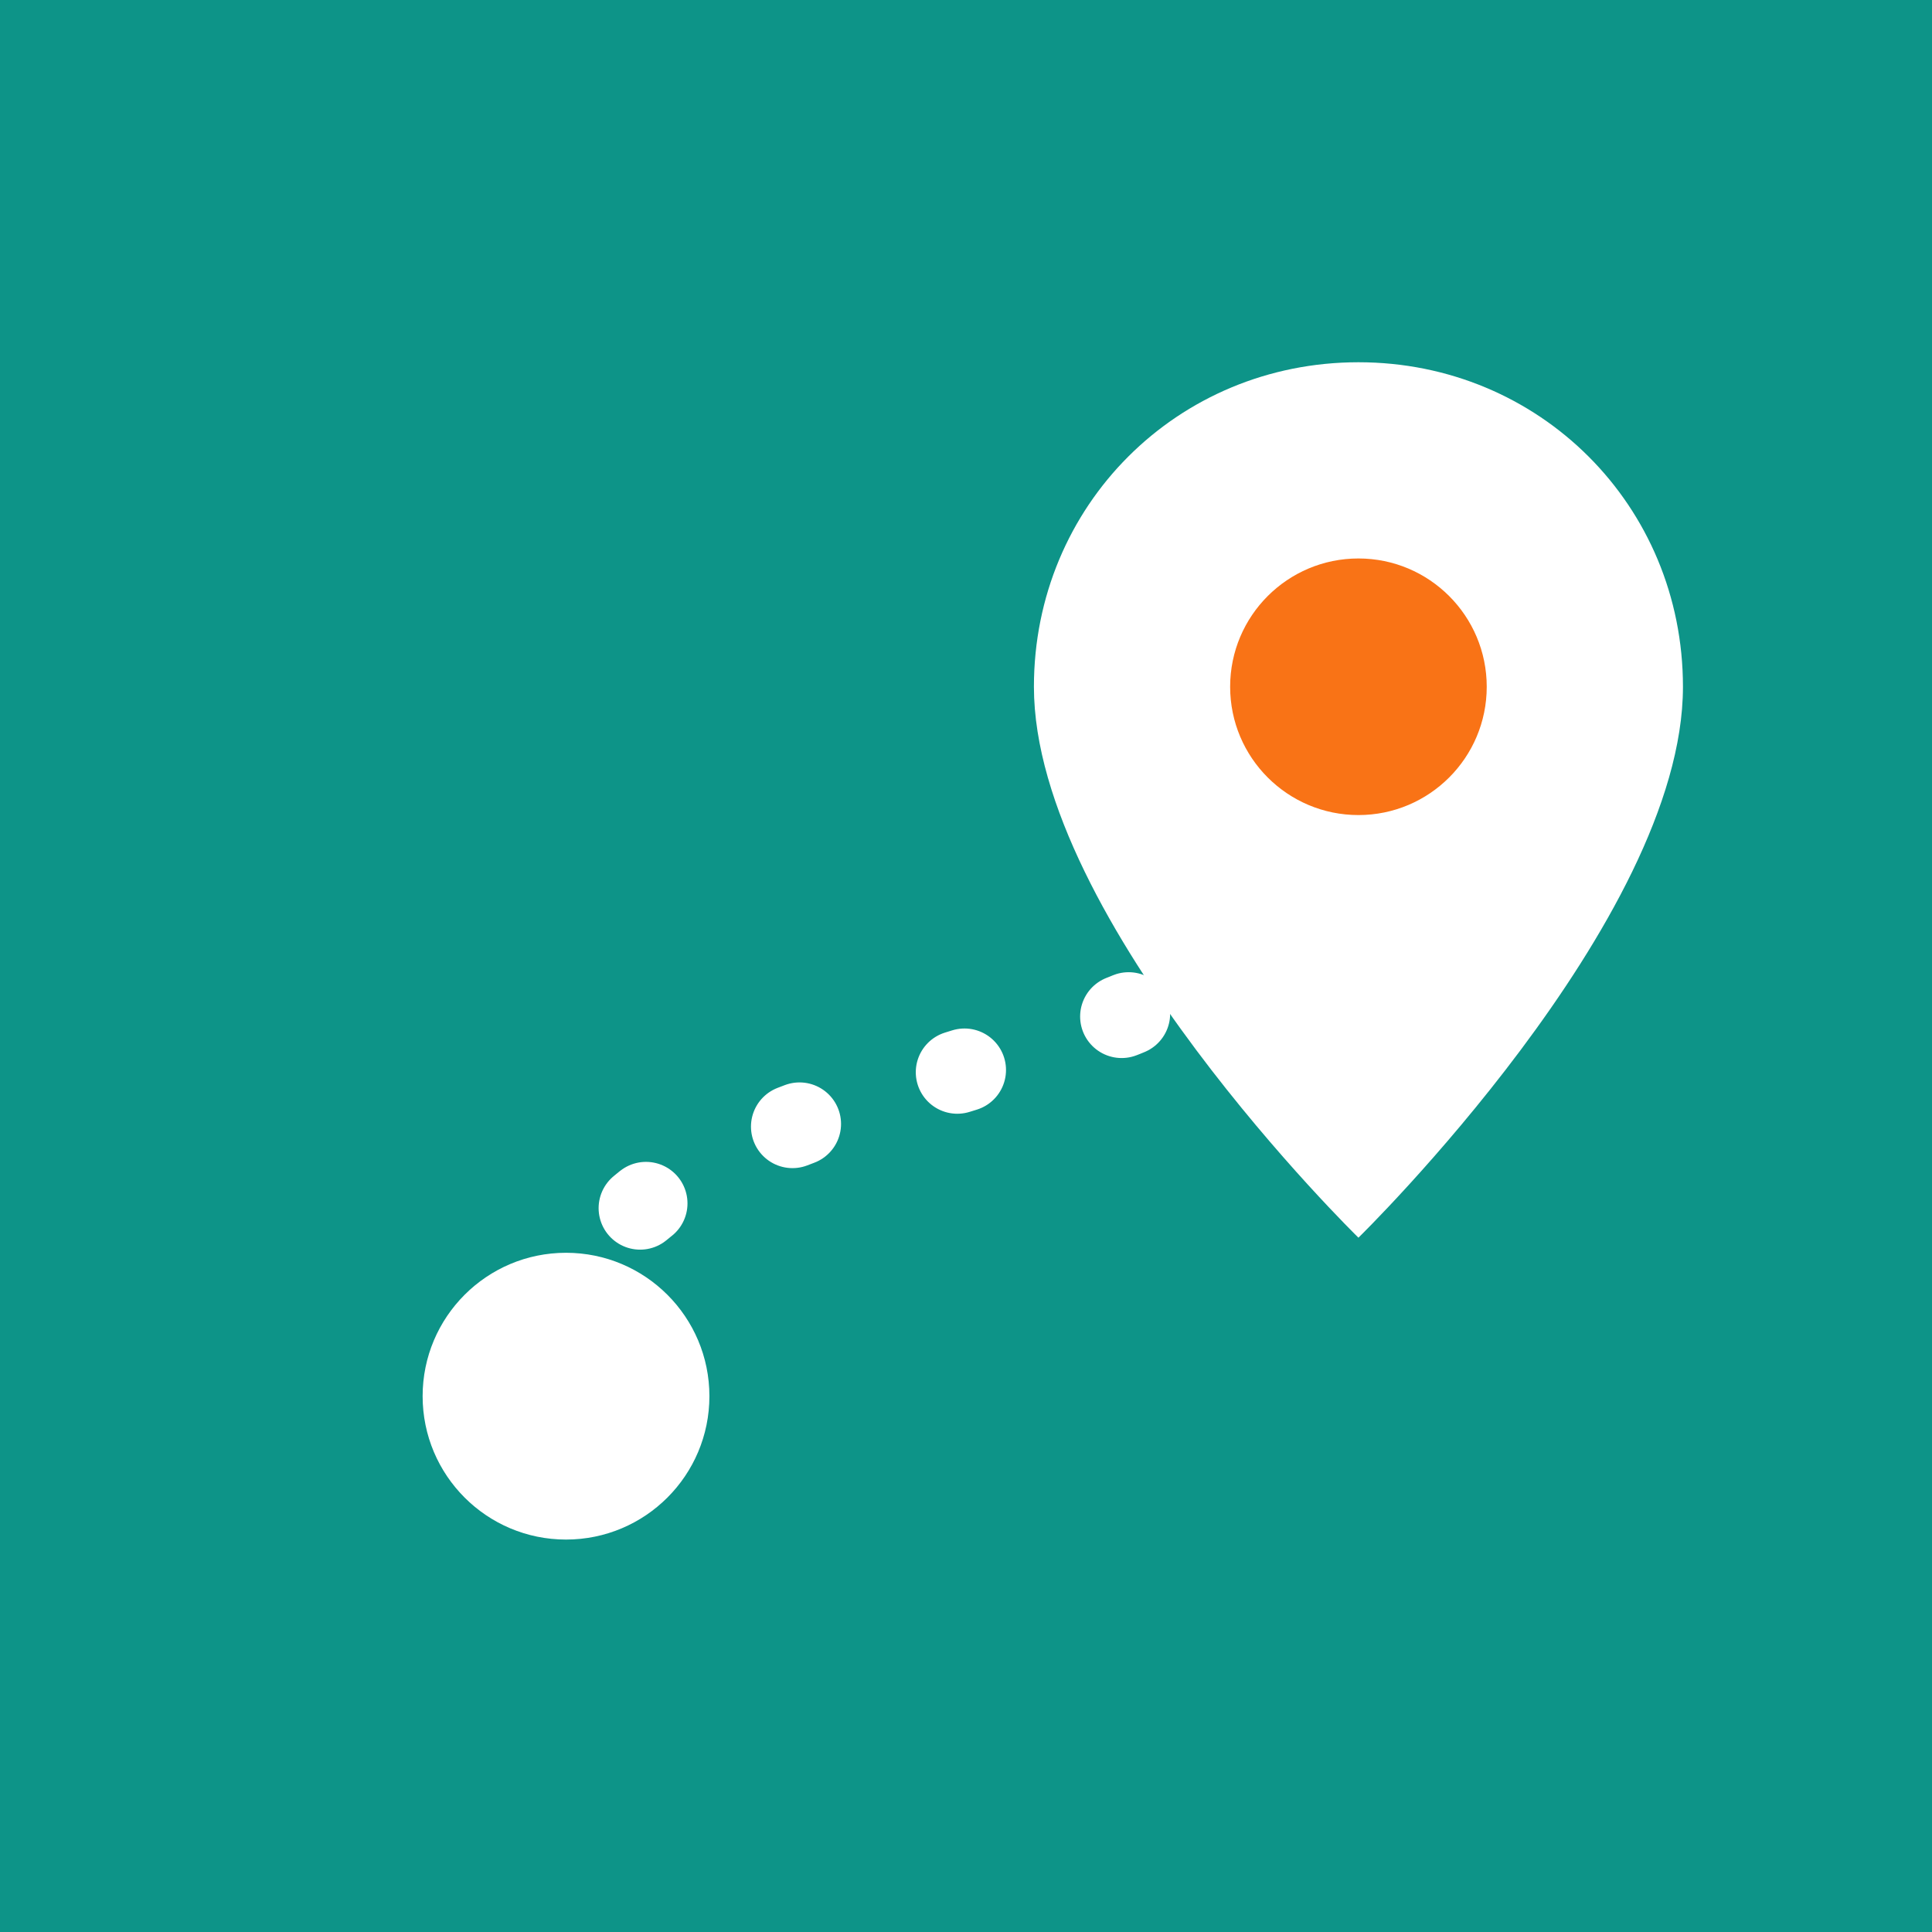
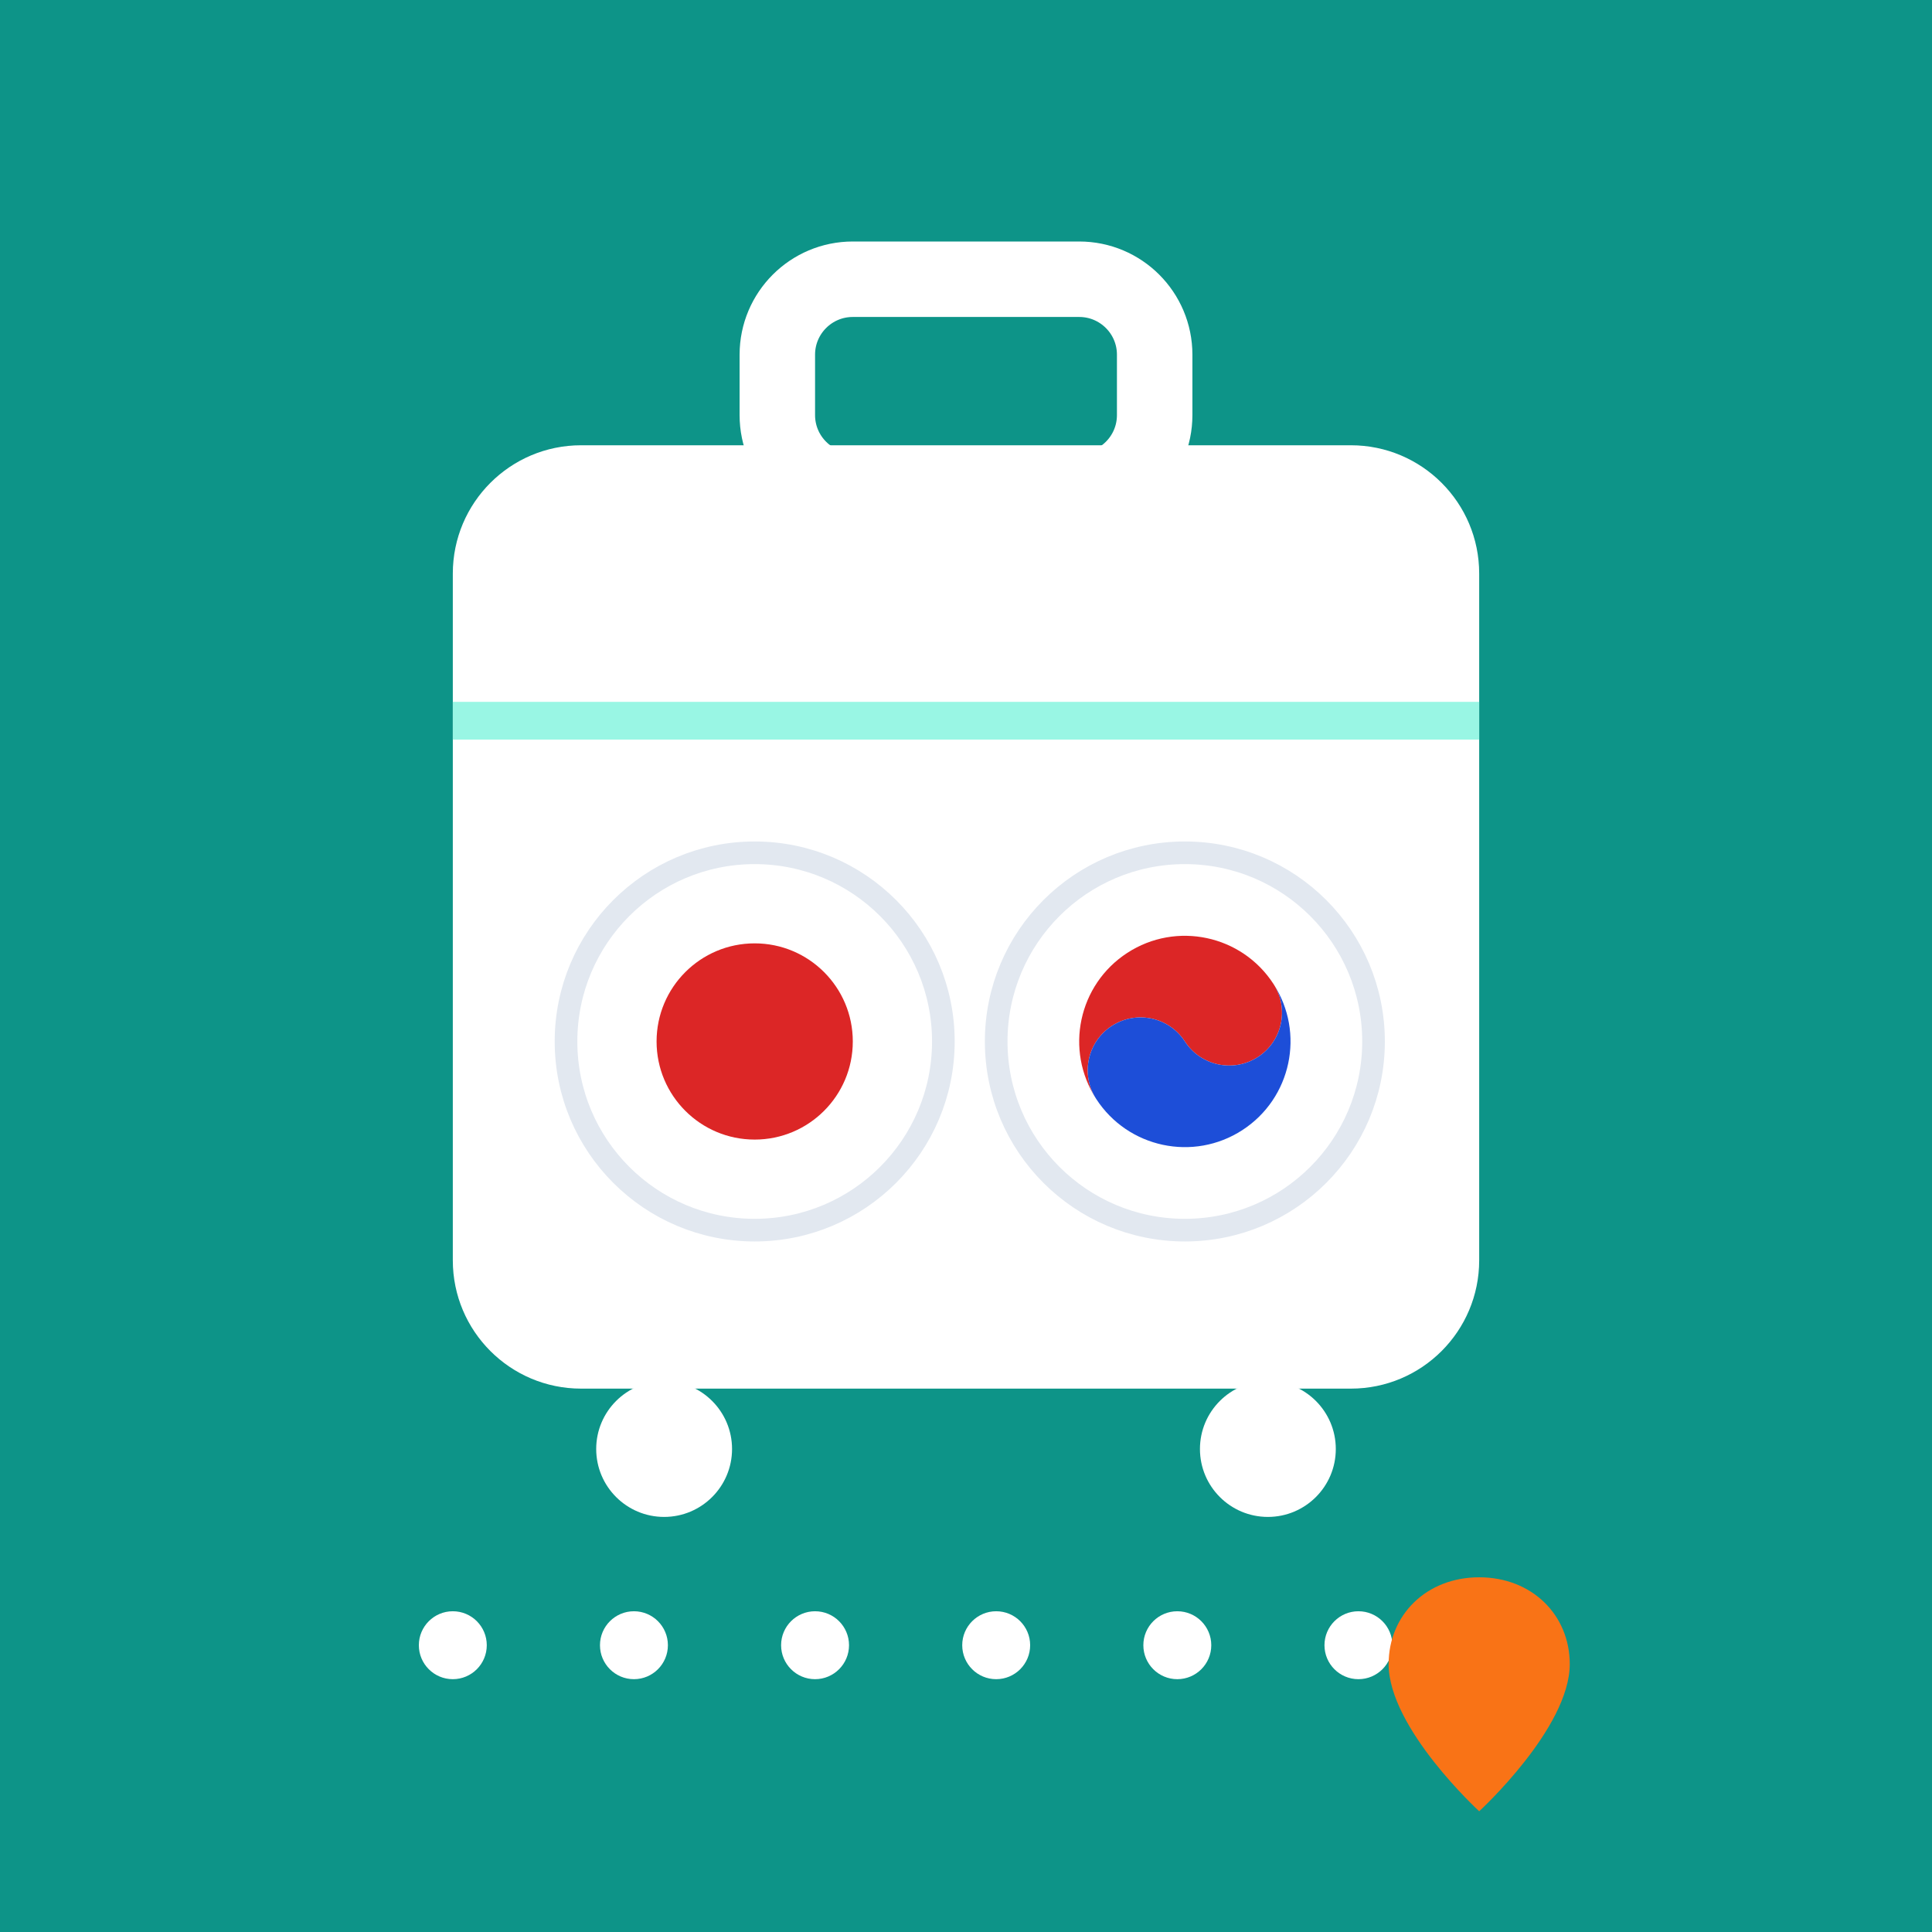
<svg xmlns="http://www.w3.org/2000/svg" viewBox="0 0 512 512">
  <rect width="512" height="512" fill="#0d9488" />
-   <path d="M150 360 C 150 270, 360 300, 360 200" fill="none" stroke="#ffffff" stroke-width="22" stroke-linecap="round" stroke-dasharray="2 44" />
-   <circle cx="150" cy="370" r="38" fill="#ffffff" />
-   <path d="M360 96 c-48 0 -86 38 -86 86 c0 62 86 146 86 146 s86 -84 86 -146 c0 -48 -38 -86 -86 -86z" fill="#ffffff" />
-   <circle cx="360" cy="182" r="34" fill="#f97316" />
+   <g transform="translate(0 -14)">
+     <rect x="206" y="88" width="100" height="56" rx="20" fill="none" stroke="#ffffff" stroke-width="20" />
+     <rect x="120" y="132" width="272" height="250" rx="34" fill="#ffffff" />
+     <rect x="120" y="200" width="272" height="10" fill="#99f6e4" />
+     <circle cx="176" cy="398" r="18" fill="#ffffff" />
+     <circle cx="336" cy="398" r="18" fill="#ffffff" />
+     <circle cx="200" cy="290" r="50" fill="#ffffff" stroke="#e2e8f0" stroke-width="6" />
+     <circle cx="200" cy="290" r="26" fill="#dc2626" />
+     <circle cx="314" cy="290" r="50" fill="#ffffff" stroke="#e2e8f0" stroke-width="6" />
+     <g transform="translate(314 290) rotate(-33)">
+       <path d="M-28 0 A28 28 0 0 1 28 0 A14 14 0 0 1 0 0 A14 14 0 0 0 -28 0 Z" fill="#dc2626" />
+       <path d="M28 0 A28 28 0 0 1 -28 0 A14 14 0 0 1 0 0 A14 14 0 0 0 28 0 Z" fill="#1d4ed8" />
+     </g>
+     <g fill="#ffffff">
+       <circle cx="120" cy="450" r="9" />
+       <circle cx="168" cy="450" r="9" />
+       <circle cx="216" cy="450" r="9" />
+       <circle cx="264" cy="450" r="9" />
+       <circle cx="312" cy="450" r="9" />
+       <circle cx="360" cy="450" r="9" />
+     </g>
+     <path d="M392 432 c-14 0 -24 10 -24 23 c0 17 24 39 24 39 s24 -22 24 -39 c0 -13 -10 -23 -24 -23z" fill="#f97316" />
+   </g>
</svg>
